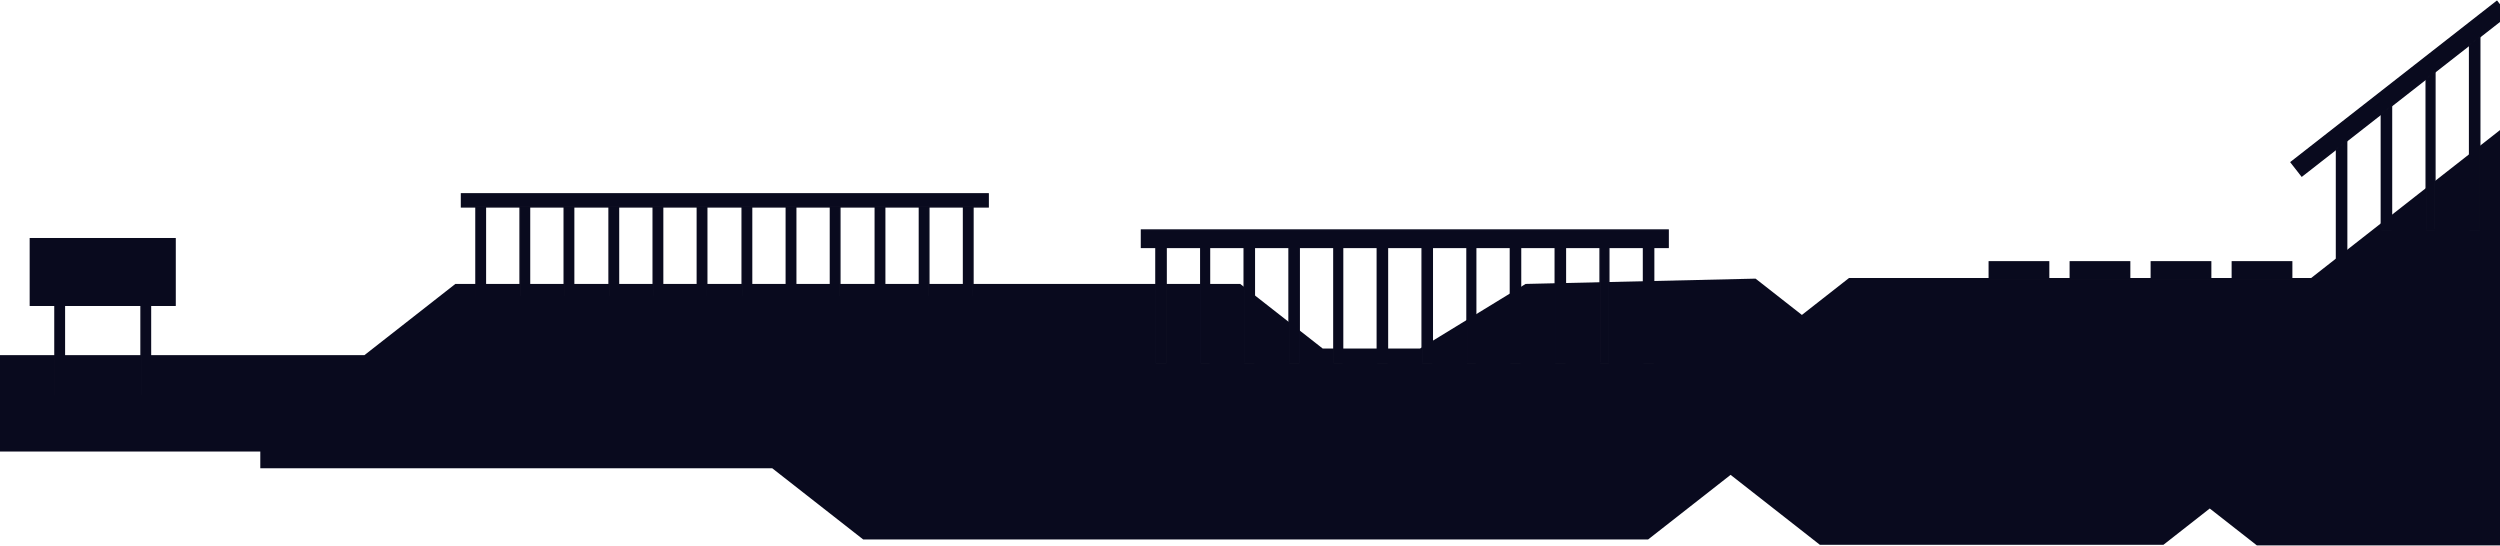
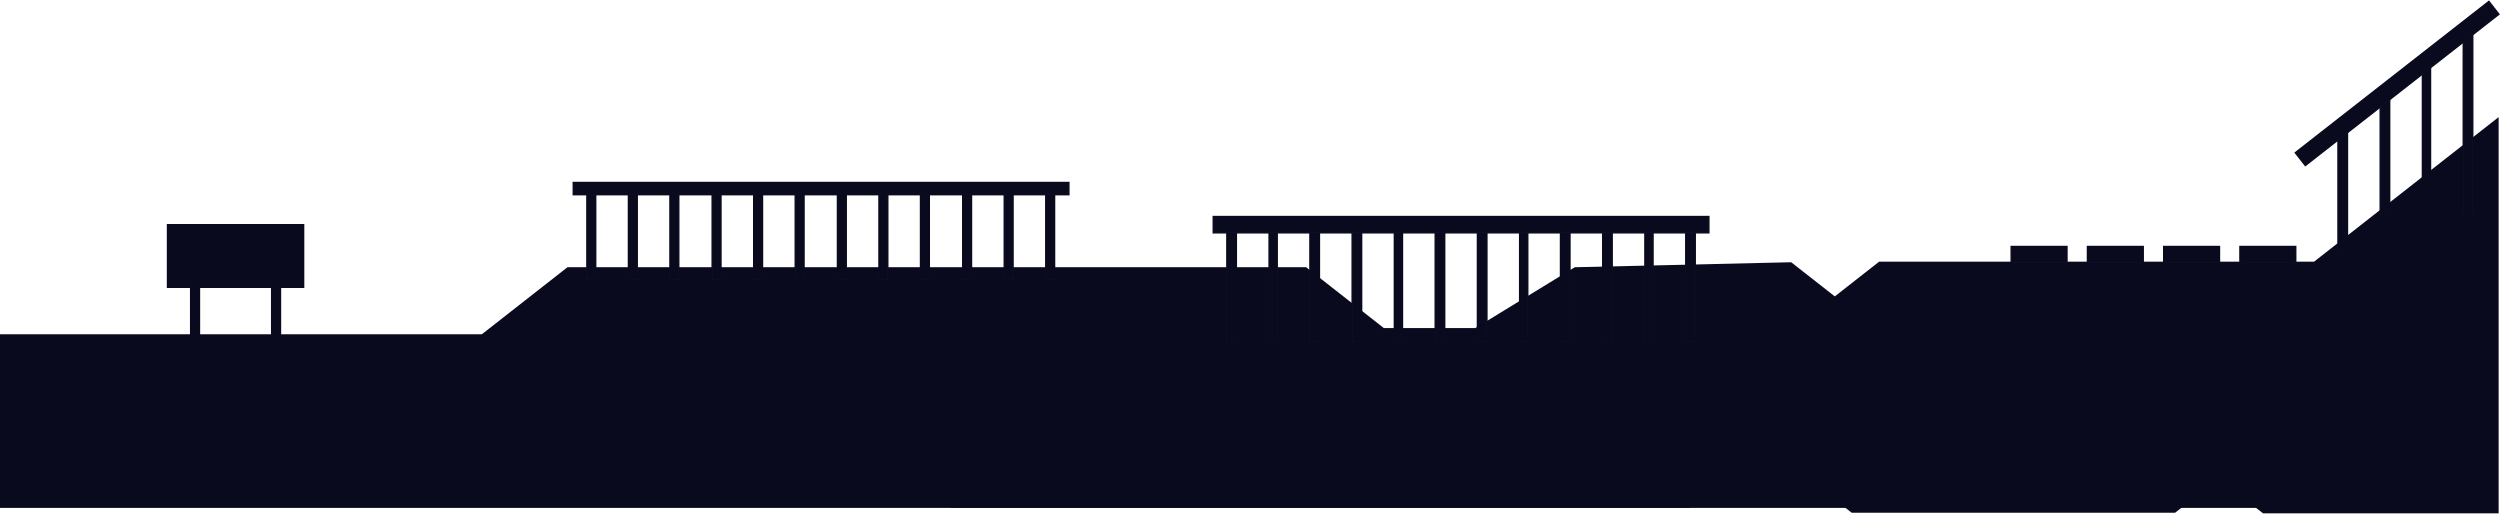
- <svg xmlns="http://www.w3.org/2000/svg" width="1728" height="377" viewBox="0 0 1728 377" fill="none">
-   <path d="M1733 257.053V212.559V86L1597.48 192.149H1278.06L1245.47 217.678L1213.45 192.592L1054.5 196.251L981.5 240.925H914.277L857.231 196.251H540.602H314.746L251.898 245.47H-102V312.096H179.916V323.679H533.793L596.663 372.898H822.497H1139.15L1196.19 328.224L1257.89 376.557H1495.37L1527.38 351.472L1559.98 377H1733V257.053Z" fill="#090A1E" />
-   <path d="M38 211.25V273.25H44.5V211.25H38Z" fill="#D9D9D9" />
-   <path d="M38 211.25V273.25H44.5V211.25H38Z" fill="#090A1E" />
-   <path d="M38 211.25V273.25H44.5V211.25H38Z" stroke="#090A1E" />
-   <path d="M121 165H21V211H121V165Z" fill="#D9D9D9" />
-   <path d="M121 165H21V211H121V165Z" fill="#090A1E" />
-   <path d="M121 165H21V211H121V165Z" stroke="#090A1E" />
-   <path d="M97.5 211.25V273.25H104V211.25H97.5Z" fill="#D9D9D9" />
-   <path d="M97.5 211.25V273.25H104V211.25H97.5Z" fill="#090A1E" />
-   <path d="M97.5 211.25V273.25H104V211.25H97.5Z" stroke="#090A1E" />
-   <path d="M329 143V205H335.5V143H329Z" fill="#D9D9D9" />
-   <path d="M329 143V205H335.5V143H329Z" fill="#090A1E" />
-   <path d="M329 143V205H335.5V143H329Z" stroke="#090A1E" />
-   <path d="M359.5 143V205H366V143H359.5Z" fill="#D9D9D9" />
-   <path d="M359.5 143V205H366V143H359.5Z" fill="#090A1E" />
-   <path d="M359.5 143V205H366V143H359.5Z" stroke="#090A1E" />
-   <path d="M390 143V205H396.5V143H390Z" fill="#D9D9D9" />
-   <path d="M390 143V205H396.5V143H390Z" fill="#090A1E" />
-   <path d="M390 143V205H396.5V143H390Z" stroke="#090A1E" />
-   <path d="M421 143V205H427.5V143H421Z" fill="#D9D9D9" />
-   <path d="M421 143V205H427.5V143H421Z" fill="#090A1E" />
-   <path d="M421 143V205H427.5V143H421Z" stroke="#090A1E" />
-   <path d="M451.5 143V205H458V143H451.5Z" fill="#D9D9D9" />
-   <path d="M451.5 143V205H458V143H451.5Z" fill="#090A1E" />
-   <path d="M451.5 143V205H458V143H451.5Z" stroke="#090A1E" />
-   <path d="M482 143V205H488.5V143H482Z" fill="#D9D9D9" />
-   <path d="M482 143V205H488.5V143H482Z" fill="#090A1E" />
-   <path d="M482 143V205H488.5V143H482Z" stroke="#090A1E" />
-   <path d="M513 143V205H519.5V143H513Z" fill="#D9D9D9" />
-   <path d="M513 143V205H519.5V143H513Z" fill="#090A1E" />
-   <path d="M513 143V205H519.5V143H513Z" stroke="#090A1E" />
-   <path d="M543.5 143V205H550V143H543.5Z" fill="#D9D9D9" />
-   <path d="M543.5 143V205H550V143H543.5Z" fill="#090A1E" />
-   <path d="M543.5 143V205H550V143H543.5Z" stroke="#090A1E" />
-   <path d="M574 143V205H580.5V143H574Z" fill="#D9D9D9" />
-   <path d="M574 143V205H580.5V143H574Z" fill="#090A1E" />
-   <path d="M574 143V205H580.5V143H574Z" stroke="#090A1E" />
-   <path d="M605 143V205H611.5V143H605Z" fill="#D9D9D9" />
-   <path d="M605 143V205H611.5V143H605Z" fill="#090A1E" />
-   <path d="M605 143V205H611.5V143H605Z" stroke="#090A1E" />
-   <path d="M635.5 143V205H642V143H635.5Z" fill="#D9D9D9" />
-   <path d="M635.5 143V205H642V143H635.5Z" fill="#090A1E" />
-   <path d="M635.5 143V205H642V143H635.5Z" stroke="#090A1E" />
-   <path d="M666 143V205H672.5V143H666Z" fill="#D9D9D9" />
-   <path d="M666 143V205H672.5V143H666Z" fill="#090A1E" />
-   <path d="M666 143V205H672.5V143H666Z" stroke="#090A1E" />
-   <path d="M683 134H319V143H683V134Z" fill="#D9D9D9" />
-   <path d="M683 134H319V143H683V134Z" fill="#090A1E" />
-   <path d="M683 134H319V143H683V134Z" stroke="#090A1E" />
-   <path d="M799 171V251H806V171H799Z" fill="#D9D9D9" />
-   <path d="M799 171V251H806V171H799Z" fill="#090A1E" />
-   <path d="M799 171V251H806V171H799Z" stroke="#090A1E" />
-   <path d="M830 171V251H836V171H830Z" fill="#D9D9D9" />
-   <path d="M830 171V251H836V171H830Z" fill="#090A1E" />
-   <path d="M830 171V251H836V171H830Z" stroke="#090A1E" />
-   <path d="M860 171V251H867V171H860Z" fill="#D9D9D9" />
-   <path d="M860 171V251H867V171H860Z" fill="#090A1E" />
-   <path d="M860 171V251H867V171H860Z" stroke="#090A1E" />
-   <path d="M891 171V251H898V171H891Z" fill="#D9D9D9" />
-   <path d="M891 171V251H898V171H891Z" fill="#090A1E" />
-   <path d="M891 171V251H898V171H891Z" stroke="#090A1E" />
-   <path d="M922 171V251H928V171H922Z" fill="#D9D9D9" />
-   <path d="M922 171V251H928V171H922Z" fill="#090A1E" />
-   <path d="M922 171V251H928V171H922Z" stroke="#090A1E" />
-   <path d="M952 171V251H959V171H952Z" fill="#D9D9D9" />
-   <path d="M952 171V251H959V171H952Z" fill="#090A1E" />
-   <path d="M952 171V251H959V171H952Z" stroke="#090A1E" />
-   <path d="M983 171V251H990V171H983Z" fill="#D9D9D9" />
-   <path d="M983 171V251H990V171H983Z" fill="#090A1E" />
-   <path d="M983 171V251H990V171H983Z" stroke="#090A1E" />
-   <path d="M1014 171V251H1020V171H1014Z" fill="#D9D9D9" />
-   <path d="M1014 171V251H1020V171H1014Z" fill="#090A1E" />
-   <path d="M1014 171V251H1020V171H1014Z" stroke="#090A1E" />
-   <path d="M1044 171V251H1051V171H1044Z" fill="#D9D9D9" />
-   <path d="M1044 171V251H1051V171H1044Z" fill="#090A1E" />
-   <path d="M1044 171V251H1051V171H1044Z" stroke="#090A1E" />
-   <path d="M1075 171V251H1082V171H1075Z" fill="#D9D9D9" />
-   <path d="M1075 171V251H1082V171H1075Z" fill="#090A1E" />
-   <path d="M1075 171V251H1082V171H1075Z" stroke="#090A1E" />
-   <path d="M1106 171V251H1112V171H1106Z" fill="#D9D9D9" />
-   <path d="M1106 171V251H1112V171H1106Z" fill="#090A1E" />
-   <path d="M1106 171V251H1112V171H1106Z" stroke="#090A1E" />
-   <path d="M1136 171V251H1143V171H1136Z" fill="#D9D9D9" />
-   <path d="M1136 171V251H1143V171H1136Z" fill="#090A1E" />
-   <path d="M1136 171V251H1143V171H1136Z" stroke="#090A1E" />
-   <path d="M1615 96V187H1622V96H1615Z" fill="#D9D9D9" />
-   <path d="M1615 96V187H1622V96H1615Z" fill="#090A1E" />
-   <path d="M1615 96V187H1622V96H1615Z" stroke="#090A1E" />
-   <path d="M1646 69V159H1653V69H1646Z" fill="#D9D9D9" />
-   <path d="M1646 69V159H1653V69H1646Z" fill="#090A1E" />
-   <path d="M1646 69V159H1653V69H1646Z" stroke="#090A1E" />
-   <path d="M1677 47V159H1683V47H1677Z" fill="#D9D9D9" />
-   <path d="M1677 47V159H1683V47H1677Z" fill="#090A1E" />
-   <path d="M1677 47V159H1683V47H1677Z" stroke="#090A1E" />
-   <path d="M1707 21V159H1714V21H1707Z" fill="#D9D9D9" />
-   <path d="M1707 21V159H1714V21H1707Z" fill="#090A1E" />
-   <path d="M1707 21V159H1714V21H1707Z" stroke="#090A1E" />
-   <path d="M1153 159H789V171H1153V159Z" fill="#D9D9D9" />
-   <path d="M1153 159H789V171H1153V159Z" fill="#090A1E" />
-   <path d="M1153 159H789V171H1153V159Z" stroke="#090A1E" />
-   <path d="M1584 181H1543V193H1584V181Z" fill="#D9D9D9" />
-   <path d="M1584 181H1543V193H1584V181Z" fill="#090A1E" />
-   <path d="M1584 181H1543V193H1584V181Z" stroke="#090A1E" />
-   <path d="M1528 181H1487V193H1528V181Z" fill="#D9D9D9" />
-   <path d="M1528 181H1487V193H1528V181Z" fill="#090A1E" />
-   <path d="M1528 181H1487V193H1528V181Z" stroke="#090A1E" />
-   <path d="M1472 181H1431V193H1472V181Z" fill="#D9D9D9" />
-   <path d="M1472 181H1431V193H1472V181Z" fill="#090A1E" />
-   <path d="M1472 181H1431V193H1472V181Z" stroke="#090A1E" />
-   <path d="M1416 181H1375V193H1416V181Z" fill="#D9D9D9" />
-   <path d="M1416 181H1375V193H1416V181Z" fill="#090A1E" />
-   <path d="M1416 181H1375V193H1416V181Z" stroke="#090A1E" />
-   <path d="M1583.64 112.151L1725.85 1L1733.24 10.455L1591.03 121.606L1583.64 112.151Z" fill="#D9D9D9" />
-   <path d="M1583.64 112.151L1725.85 1L1733.24 10.455L1591.03 121.606L1583.64 112.151Z" fill="#090A1E" />
-   <path d="M1583.64 112.151L1725.85 1L1733.24 10.455L1591.03 121.606L1583.64 112.151Z" stroke="#090A1E" />
+ <svg xmlns="http://www.w3.org/2000/svg" width="1836" height="377" viewBox="0 0 1836 377" fill="none">
+   <path d="M1835 257.053V212.559V86L1699.48 192.149H1380.06L1347.47 217.678L1315.45 192.592L1156.5 196.251L1083.5 240.925H1016.28L959.231 196.251H642.602H416.746L353.898 245.47H0V312.096H281.916V323.679H635.793L698.663 372.898H924.497H1241.15L1298.19 328.224L1359.89 376.557H1597.37L1629.38 351.472L1661.98 377H1835V257.053Z" fill="#090A1E" />
+   <path d="M140 211.25V273.25H146.5V211.25H140Z" fill="#D9D9D9" />
+   <path d="M140 211.25V273.25H146.5V211.25H140Z" fill="#090A1E" />
+   <path d="M140 211.25V273.25H146.5V211.25H140Z" stroke="#090A1E" />
+   <path d="M223 165H123V211H223V165Z" fill="#D9D9D9" />
+   <path d="M223 165H123V211H223V165Z" fill="#090A1E" />
+   <path d="M223 165H123V211H223V165Z" stroke="#090A1E" />
+   <path d="M199.5 211.25V273.25H206V211.25H199.5Z" fill="#D9D9D9" />
+   <path d="M199.5 211.25V273.25H206V211.25H199.5Z" fill="#090A1E" />
+   <path d="M199.5 211.25V273.25H206V211.25H199.5Z" stroke="#090A1E" />
+   <path d="M431 143V205H437.5V143H431Z" fill="#D9D9D9" />
+   <path d="M431 143V205H437.5V143H431Z" fill="#090A1E" />
+   <path d="M431 143V205H437.5V143H431Z" stroke="#090A1E" />
+   <path d="M461.5 143V205H468V143H461.5Z" fill="#D9D9D9" />
+   <path d="M461.5 143V205H468V143H461.5Z" fill="#090A1E" />
+   <path d="M461.5 143V205H468V143H461.5Z" stroke="#090A1E" />
+   <path d="M492 143V205H498.5V143H492Z" fill="#D9D9D9" />
+   <path d="M492 143V205H498.5V143H492Z" fill="#090A1E" />
+   <path d="M492 143V205H498.5V143H492Z" stroke="#090A1E" />
+   <path d="M523 143V205H529.5V143H523Z" fill="#D9D9D9" />
+   <path d="M523 143V205H529.5V143H523Z" fill="#090A1E" />
+   <path d="M523 143V205H529.5V143H523Z" stroke="#090A1E" />
+   <path d="M553.5 143V205H560V143H553.5Z" fill="#D9D9D9" />
+   <path d="M553.5 143V205H560V143H553.5Z" fill="#090A1E" />
+   <path d="M553.5 143V205H560V143H553.5Z" stroke="#090A1E" />
+   <path d="M584 143V205H590.5V143H584Z" fill="#D9D9D9" />
+   <path d="M584 143V205H590.5V143H584Z" fill="#090A1E" />
+   <path d="M584 143V205H590.5V143H584Z" stroke="#090A1E" />
+   <path d="M615 143V205H621.5V143H615Z" fill="#D9D9D9" />
+   <path d="M615 143V205H621.5V143H615Z" fill="#090A1E" />
+   <path d="M615 143V205H621.5V143H615Z" stroke="#090A1E" />
+   <path d="M645.5 143V205H652V143H645.5Z" fill="#D9D9D9" />
+   <path d="M645.5 143V205H652V143H645.5Z" fill="#090A1E" />
+   <path d="M645.5 143V205H652V143H645.5Z" stroke="#090A1E" />
+   <path d="M676 143V205H682.5V143H676Z" fill="#D9D9D9" />
+   <path d="M676 143V205H682.5V143H676Z" fill="#090A1E" />
+   <path d="M676 143V205H682.5V143H676Z" stroke="#090A1E" />
+   <path d="M707 143V205H713.5V143H707Z" fill="#D9D9D9" />
+   <path d="M707 143V205H713.5V143H707Z" fill="#090A1E" />
+   <path d="M707 143V205H713.5V143H707Z" stroke="#090A1E" />
+   <path d="M737.5 143V205H744V143H737.5Z" fill="#D9D9D9" />
+   <path d="M737.5 143V205H744V143H737.5Z" fill="#090A1E" />
+   <path d="M737.5 143V205H744V143H737.5Z" stroke="#090A1E" />
+   <path d="M768 143V205H774.5V143H768Z" fill="#D9D9D9" />
+   <path d="M768 143V205H774.5V143H768Z" fill="#090A1E" />
+   <path d="M768 143V205H774.5V143H768Z" stroke="#090A1E" />
+   <path d="M785 134H421V143H785V134Z" fill="#D9D9D9" />
+   <path d="M785 134H421V143H785V134Z" fill="#090A1E" />
+   <path d="M785 134H421V143H785V134Z" stroke="#090A1E" />
+   <path d="M901 171V251H908V171H901Z" fill="#D9D9D9" />
+   <path d="M901 171V251H908V171H901Z" fill="#090A1E" />
+   <path d="M901 171V251H908V171H901Z" stroke="#090A1E" />
+   <path d="M932 171V251H938V171H932Z" fill="#D9D9D9" />
+   <path d="M932 171V251H938V171H932Z" fill="#090A1E" />
+   <path d="M932 171V251H938V171H932Z" stroke="#090A1E" />
+   <path d="M962 171V251H969V171H962Z" fill="#D9D9D9" />
+   <path d="M962 171V251H969V171H962Z" fill="#090A1E" />
+   <path d="M962 171V251H969V171H962Z" stroke="#090A1E" />
+   <path d="M993 171V251H1000V171H993Z" fill="#D9D9D9" />
+   <path d="M993 171V251H1000V171H993Z" fill="#090A1E" />
+   <path d="M993 171V251H1000V171H993Z" stroke="#090A1E" />
+   <path d="M1024 171V251H1030V171H1024Z" fill="#D9D9D9" />
+   <path d="M1024 171V251H1030V171H1024Z" fill="#090A1E" />
+   <path d="M1024 171V251H1030V171H1024Z" stroke="#090A1E" />
+   <path d="M1054 171V251H1061V171H1054Z" fill="#D9D9D9" />
+   <path d="M1054 171V251H1061V171H1054Z" fill="#090A1E" />
+   <path d="M1054 171V251H1061V171H1054Z" stroke="#090A1E" />
+   <path d="M1085 171V251H1092V171H1085Z" fill="#D9D9D9" />
+   <path d="M1085 171V251H1092V171H1085Z" fill="#090A1E" />
+   <path d="M1085 171V251H1092V171H1085Z" stroke="#090A1E" />
+   <path d="M1116 171V251H1122V171H1116Z" fill="#D9D9D9" />
+   <path d="M1116 171V251H1122V171H1116Z" fill="#090A1E" />
+   <path d="M1116 171V251H1122V171H1116Z" stroke="#090A1E" />
+   <path d="M1146 171V251H1153V171H1146Z" fill="#D9D9D9" />
+   <path d="M1146 171V251H1153V171H1146Z" fill="#090A1E" />
+   <path d="M1146 171V251H1153V171H1146Z" stroke="#090A1E" />
+   <path d="M1177 171V251H1184V171H1177Z" fill="#D9D9D9" />
+   <path d="M1177 171V251H1184V171H1177Z" fill="#090A1E" />
+   <path d="M1177 171V251H1184V171H1177Z" stroke="#090A1E" />
+   <path d="M1208 171V251H1214V171H1208Z" fill="#D9D9D9" />
+   <path d="M1208 171V251H1214V171H1208Z" fill="#090A1E" />
+   <path d="M1208 171V251H1214V171H1208Z" stroke="#090A1E" />
+   <path d="M1238 171V251H1245V171H1238Z" fill="#D9D9D9" />
+   <path d="M1238 171V251H1245V171H1238Z" fill="#090A1E" />
+   <path d="M1238 171V251H1245V171H1238Z" stroke="#090A1E" />
+   <path d="M1717 96V187H1724V96H1717Z" fill="#D9D9D9" />
+   <path d="M1717 96V187H1724V96H1717Z" fill="#090A1E" />
+   <path d="M1717 96V187H1724V96H1717Z" stroke="#090A1E" />
+   <path d="M1748 69V159H1755V69H1748Z" fill="#D9D9D9" />
+   <path d="M1748 69V159H1755V69H1748Z" fill="#090A1E" />
+   <path d="M1748 69V159H1755V69H1748Z" stroke="#090A1E" />
+   <path d="M1779 47V159H1785V47H1779Z" fill="#D9D9D9" />
+   <path d="M1779 47V159H1785V47H1779Z" fill="#090A1E" />
+   <path d="M1779 47V159H1785V47H1779Z" stroke="#090A1E" />
+   <path d="M1809 21V159H1816V21H1809Z" fill="#D9D9D9" />
+   <path d="M1809 21V159H1816V21H1809Z" fill="#090A1E" />
+   <path d="M1809 21V159H1816V21H1809Z" stroke="#090A1E" />
+   <path d="M1255 159H891V171H1255V159Z" fill="#D9D9D9" />
+   <path d="M1255 159H891V171H1255V159Z" fill="#090A1E" />
+   <path d="M1255 159H891V171H1255V159Z" stroke="#090A1E" />
+   <path d="M1686 181H1645V193H1686V181Z" fill="#D9D9D9" />
+   <path d="M1686 181H1645V193H1686V181Z" fill="#090A1E" />
+   <path d="M1686 181H1645V193H1686V181Z" stroke="#090A1E" />
+   <path d="M1630 181H1589V193H1630V181Z" fill="#D9D9D9" />
+   <path d="M1630 181H1589V193H1630V181Z" fill="#090A1E" />
+   <path d="M1630 181H1589V193H1630V181Z" stroke="#090A1E" />
+   <path d="M1574 181H1533V193H1574V181Z" fill="#D9D9D9" />
+   <path d="M1574 181H1533V193H1574V181Z" fill="#090A1E" />
+   <path d="M1574 181H1533V193H1574V181Z" stroke="#090A1E" />
+   <path d="M1518 181H1477V193H1518V181Z" fill="#D9D9D9" />
+   <path d="M1518 181H1477V193H1518V181Z" fill="#090A1E" />
+   <path d="M1518 181H1477V193H1518V181Z" stroke="#090A1E" />
+   <path d="M1685.64 112.151L1827.85 1L1835.24 10.455L1693.03 121.606L1685.64 112.151Z" fill="#D9D9D9" />
+   <path d="M1685.64 112.151L1827.85 1L1835.24 10.455L1693.03 121.606L1685.64 112.151Z" fill="#090A1E" />
+   <path d="M1685.64 112.151L1827.85 1L1835.24 10.455L1693.03 121.606L1685.64 112.151Z" stroke="#090A1E" />
+   <rect y="273" width="1809" height="100" fill="#090A1E" />
</svg>
